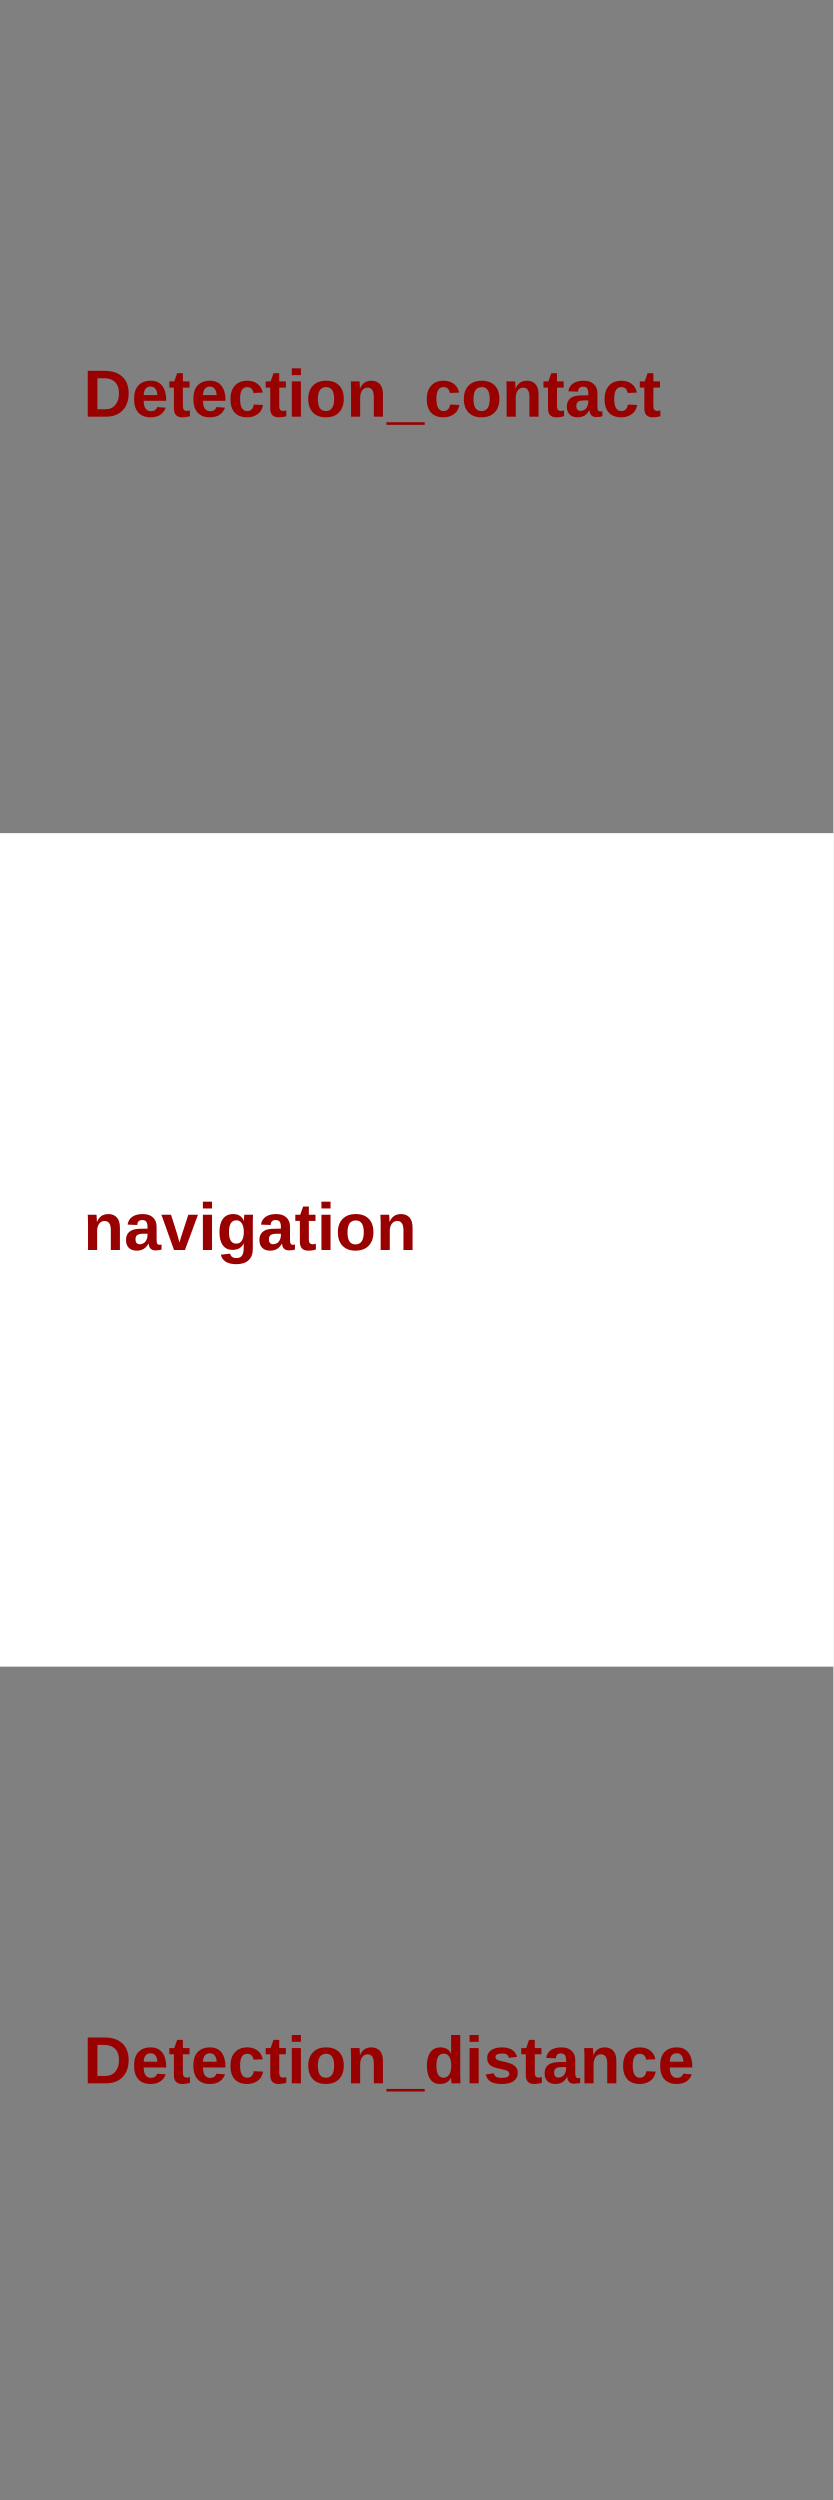
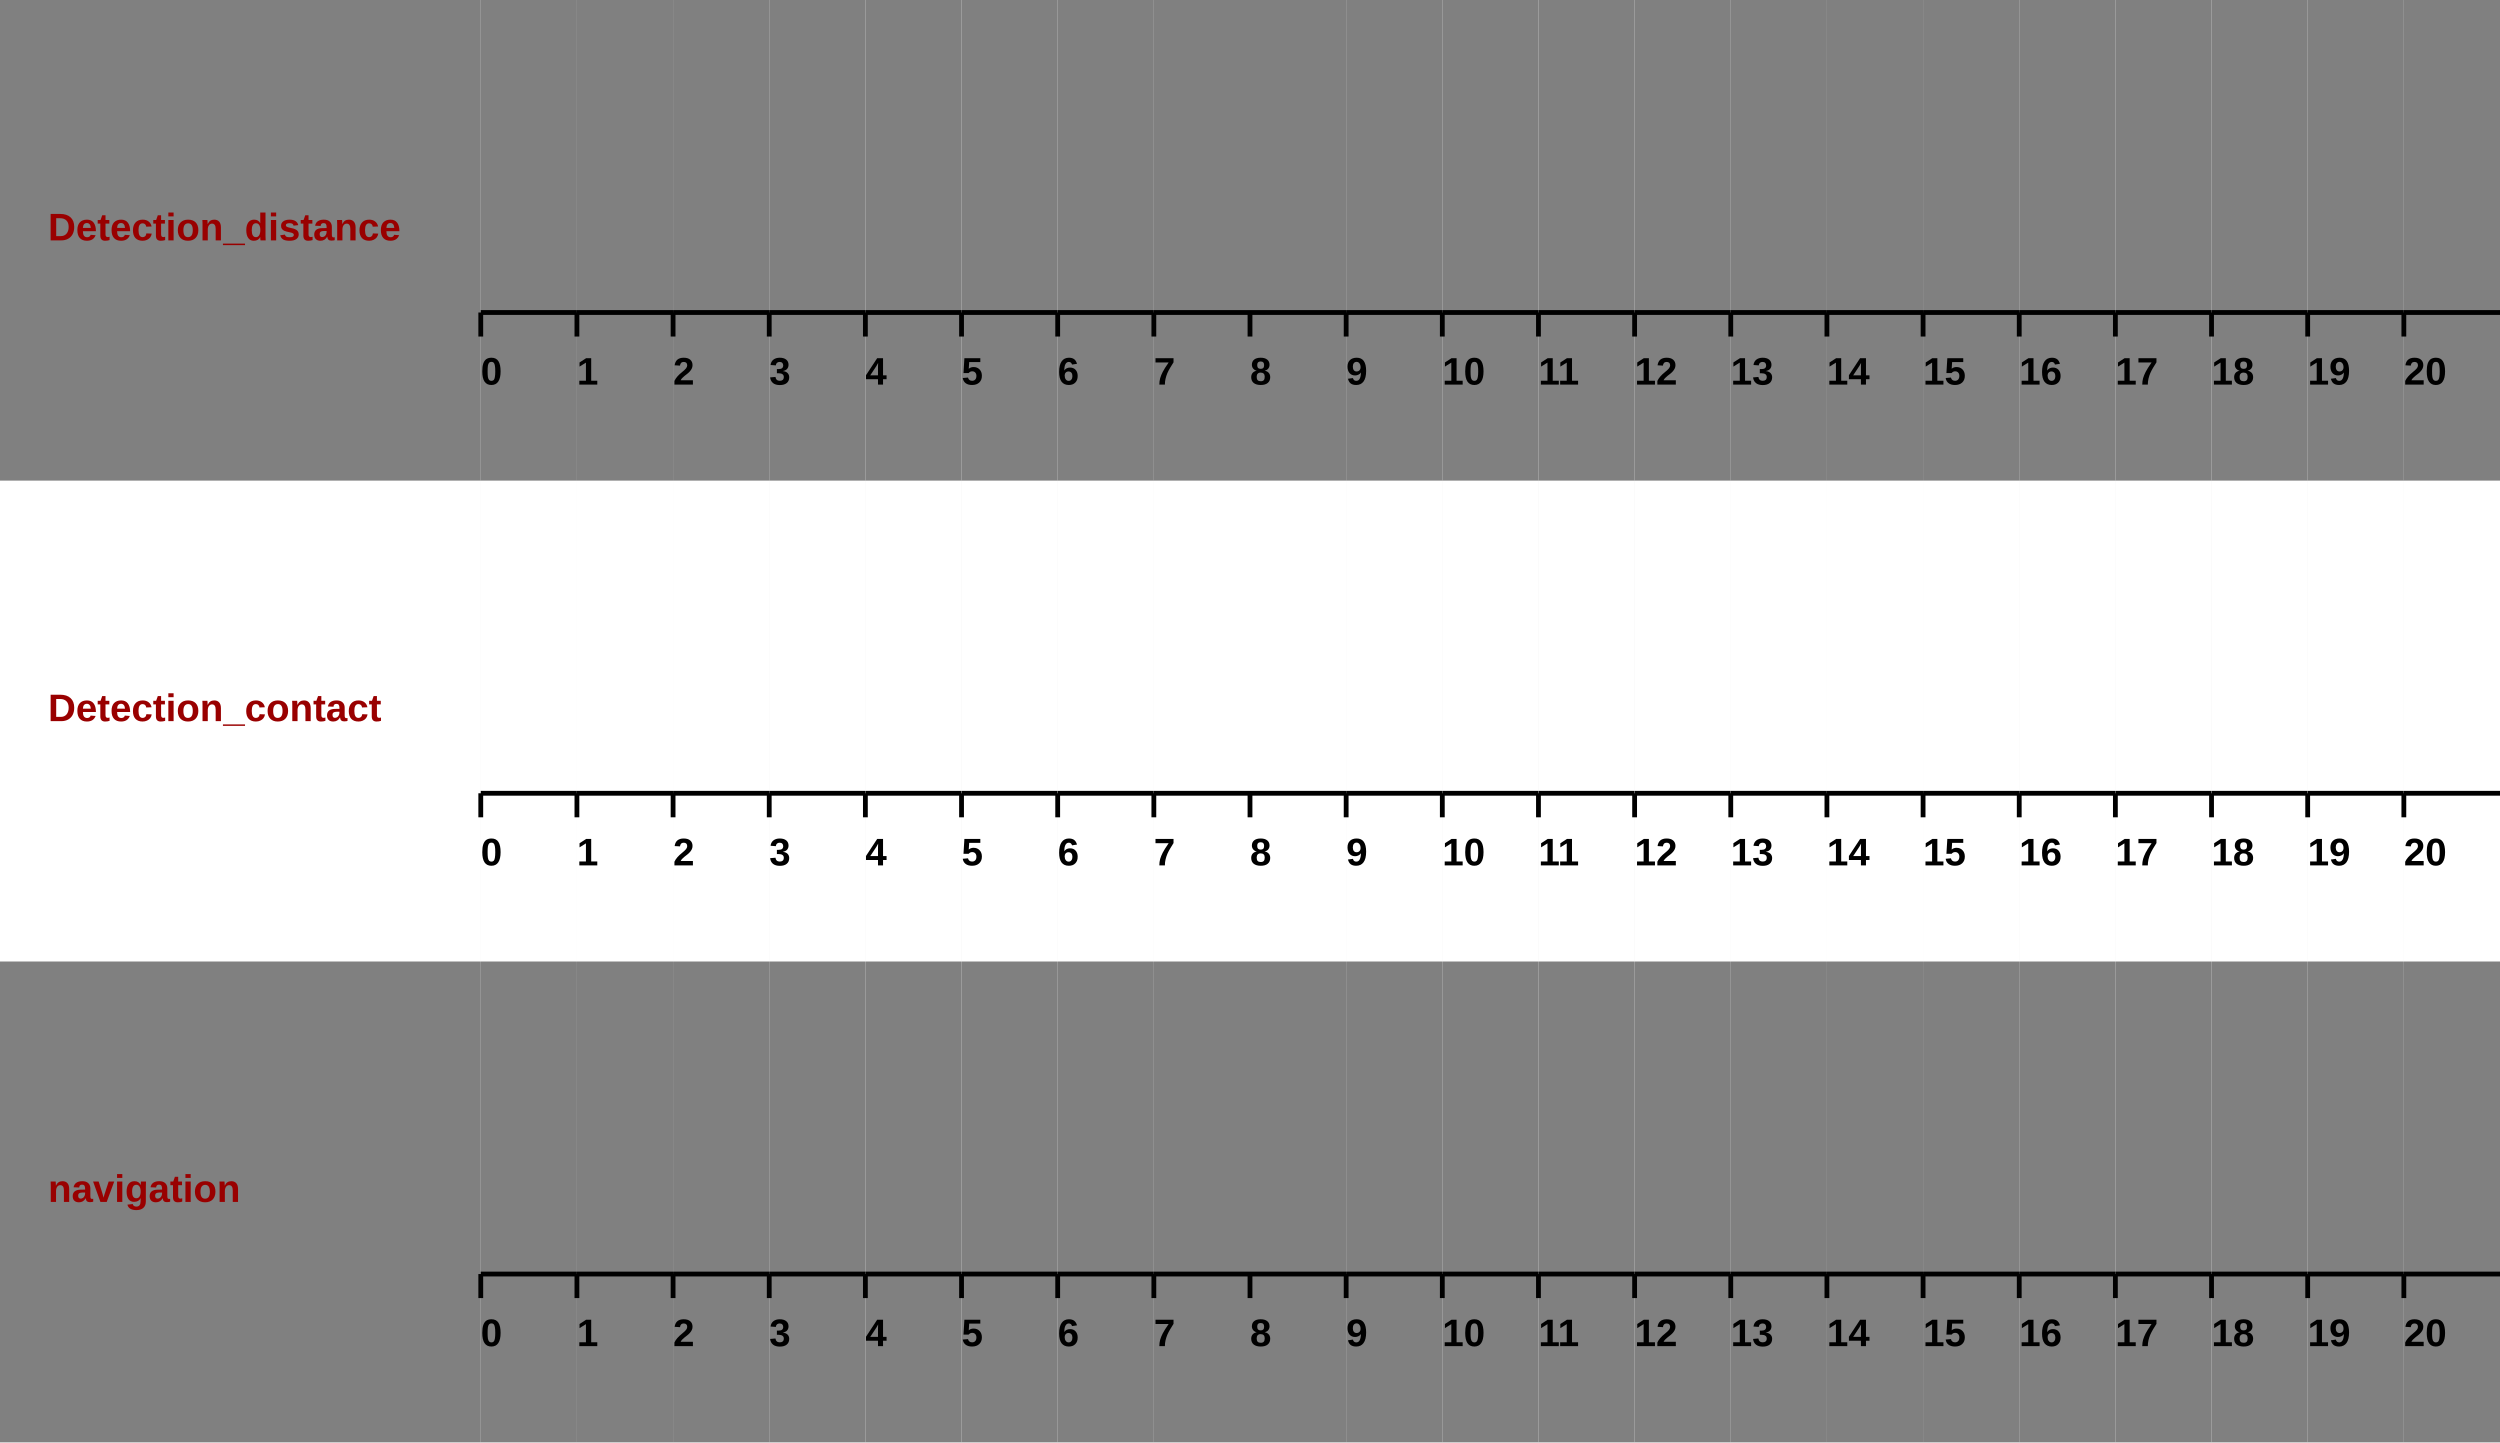
<svg xmlns="http://www.w3.org/2000/svg" baseProfile="tiny" height="100%" version="1.2" width="100%">
  <defs />
  <rect fill="grey" height="100" width="100" x="0" y="0" />
-   <text fill="#900" font-family="Arial" font-size="8px" font-weight="bold" stroke="none" x="10" y="50">Detection_contact</text>
+   <text fill="#900" font-family="Arial" font-size="8px" font-weight="bold" stroke="none" x="10" y="50">Detection_distance</text>
  <rect fill="white" height="100" width="100" x="0" y="100" />
-   <text fill="#900" font-family="Arial" font-size="8px" font-weight="bold" stroke="none" x="10" y="150">navigation</text>
+   <text fill="#900" font-family="Arial" font-size="8px" font-weight="bold" stroke="none" x="10" y="150">Detection_contact</text>
  <rect fill="grey" height="100" width="100" x="0" y="200" />
-   <text fill="#900" font-family="Arial" font-size="8px" font-weight="bold" stroke="none" x="10" y="250">Detection_distance</text>
+   <text fill="#900" font-family="Arial" font-size="8px" font-weight="bold" stroke="none" x="10" y="250">navigation</text>
+   <rect fill="grey" height="100" width="20" x="100" y="0" />
+   <line stroke="black" x1="100" x2="120" y1="65" y2="65" />
+   <line stroke="black" x1="100" x2="100" y1="65" y2="70" />
+   <text fill="black" font-family="Arial" font-size="8px" font-weight="bold" stroke="none" x="100" y="80">0</text>
+   <rect fill="white" height="100" width="20" x="100" y="100" />
+   <line stroke="black" x1="100" x2="120" y1="165" y2="165" />
+   <line stroke="black" x1="100" x2="100" y1="165" y2="170" />
+   <text fill="black" font-family="Arial" font-size="8px" font-weight="bold" stroke="none" x="100" y="180">0</text>
+   <rect fill="grey" height="100" width="20" x="100" y="200" />
+   <line stroke="black" x1="100" x2="120" y1="265" y2="265" />
+   <line stroke="black" x1="100" x2="100" y1="265" y2="270" />
+   <text fill="black" font-family="Arial" font-size="8px" font-weight="bold" stroke="none" x="100" y="280">0</text>
+   <rect fill="grey" height="100" width="20" x="120" y="0" />
+   <line stroke="black" x1="120" x2="140" y1="65" y2="65" />
+   <line stroke="black" x1="120" x2="120" y1="65" y2="70" />
+   <text fill="black" font-family="Arial" font-size="8px" font-weight="bold" stroke="none" x="120" y="80">1</text>
+   <rect fill="white" height="100" width="20" x="120" y="100" />
+   <line stroke="black" x1="120" x2="140" y1="165" y2="165" />
+   <line stroke="black" x1="120" x2="120" y1="165" y2="170" />
+   <text fill="black" font-family="Arial" font-size="8px" font-weight="bold" stroke="none" x="120" y="180">1</text>
+   <rect fill="grey" height="100" width="20" x="120" y="200" />
+   <line stroke="black" x1="120" x2="140" y1="265" y2="265" />
+   <line stroke="black" x1="120" x2="120" y1="265" y2="270" />
+   <text fill="black" font-family="Arial" font-size="8px" font-weight="bold" stroke="none" x="120" y="280">1</text>
+   <rect fill="grey" height="100" width="20" x="140" y="0" />
+   <line stroke="black" x1="140" x2="160" y1="65" y2="65" />
+   <line stroke="black" x1="140" x2="140" y1="65" y2="70" />
+   <text fill="black" font-family="Arial" font-size="8px" font-weight="bold" stroke="none" x="140" y="80">2</text>
+   <rect fill="white" height="100" width="20" x="140" y="100" />
+   <line stroke="black" x1="140" x2="160" y1="165" y2="165" />
+   <line stroke="black" x1="140" x2="140" y1="165" y2="170" />
+   <text fill="black" font-family="Arial" font-size="8px" font-weight="bold" stroke="none" x="140" y="180">2</text>
+   <rect fill="grey" height="100" width="20" x="140" y="200" />
+   <line stroke="black" x1="140" x2="160" y1="265" y2="265" />
+   <line stroke="black" x1="140" x2="140" y1="265" y2="270" />
+   <text fill="black" font-family="Arial" font-size="8px" font-weight="bold" stroke="none" x="140" y="280">2</text>
+   <rect fill="grey" height="100" width="20" x="160" y="0" />
+   <line stroke="black" x1="160" x2="180" y1="65" y2="65" />
+   <line stroke="black" x1="160" x2="160" y1="65" y2="70" />
+   <text fill="black" font-family="Arial" font-size="8px" font-weight="bold" stroke="none" x="160" y="80">3</text>
+   <rect fill="white" height="100" width="20" x="160" y="100" />
+   <line stroke="black" x1="160" x2="180" y1="165" y2="165" />
+   <line stroke="black" x1="160" x2="160" y1="165" y2="170" />
+   <text fill="black" font-family="Arial" font-size="8px" font-weight="bold" stroke="none" x="160" y="180">3</text>
+   <rect fill="grey" height="100" width="20" x="160" y="200" />
+   <line stroke="black" x1="160" x2="180" y1="265" y2="265" />
+   <line stroke="black" x1="160" x2="160" y1="265" y2="270" />
+   <text fill="black" font-family="Arial" font-size="8px" font-weight="bold" stroke="none" x="160" y="280">3</text>
+   <rect fill="grey" height="100" width="20" x="180" y="0" />
+   <line stroke="black" x1="180" x2="200" y1="65" y2="65" />
+   <line stroke="black" x1="180" x2="180" y1="65" y2="70" />
+   <text fill="black" font-family="Arial" font-size="8px" font-weight="bold" stroke="none" x="180" y="80">4</text>
+   <rect fill="white" height="100" width="20" x="180" y="100" />
+   <line stroke="black" x1="180" x2="200" y1="165" y2="165" />
+   <line stroke="black" x1="180" x2="180" y1="165" y2="170" />
+   <text fill="black" font-family="Arial" font-size="8px" font-weight="bold" stroke="none" x="180" y="180">4</text>
+   <rect fill="grey" height="100" width="20" x="180" y="200" />
+   <line stroke="black" x1="180" x2="200" y1="265" y2="265" />
+   <line stroke="black" x1="180" x2="180" y1="265" y2="270" />
+   <text fill="black" font-family="Arial" font-size="8px" font-weight="bold" stroke="none" x="180" y="280">4</text>
+   <rect fill="grey" height="100" width="20" x="200" y="0" />
+   <line stroke="black" x1="200" x2="220" y1="65" y2="65" />
+   <line stroke="black" x1="200" x2="200" y1="65" y2="70" />
+   <text fill="black" font-family="Arial" font-size="8px" font-weight="bold" stroke="none" x="200" y="80">5</text>
+   <rect fill="white" height="100" width="20" x="200" y="100" />
+   <line stroke="black" x1="200" x2="220" y1="165" y2="165" />
+   <line stroke="black" x1="200" x2="200" y1="165" y2="170" />
+   <text fill="black" font-family="Arial" font-size="8px" font-weight="bold" stroke="none" x="200" y="180">5</text>
+   <rect fill="grey" height="100" width="20" x="200" y="200" />
+   <line stroke="black" x1="200" x2="220" y1="265" y2="265" />
+   <line stroke="black" x1="200" x2="200" y1="265" y2="270" />
+   <text fill="black" font-family="Arial" font-size="8px" font-weight="bold" stroke="none" x="200" y="280">5</text>
+   <rect fill="grey" height="100" width="20" x="220" y="0" />
+   <line stroke="black" x1="220" x2="240" y1="65" y2="65" />
+   <line stroke="black" x1="220" x2="220" y1="65" y2="70" />
+   <text fill="black" font-family="Arial" font-size="8px" font-weight="bold" stroke="none" x="220" y="80">6</text>
+   <rect fill="white" height="100" width="20" x="220" y="100" />
+   <line stroke="black" x1="220" x2="240" y1="165" y2="165" />
+   <line stroke="black" x1="220" x2="220" y1="165" y2="170" />
+   <text fill="black" font-family="Arial" font-size="8px" font-weight="bold" stroke="none" x="220" y="180">6</text>
+   <rect fill="grey" height="100" width="20" x="220" y="200" />
+   <line stroke="black" x1="220" x2="240" y1="265" y2="265" />
+   <line stroke="black" x1="220" x2="220" y1="265" y2="270" />
+   <text fill="black" font-family="Arial" font-size="8px" font-weight="bold" stroke="none" x="220" y="280">6</text>
+   <rect fill="grey" height="100" width="20" x="240" y="0" />
+   <line stroke="black" x1="240" x2="260" y1="65" y2="65" />
+   <line stroke="black" x1="240" x2="240" y1="65" y2="70" />
+   <text fill="black" font-family="Arial" font-size="8px" font-weight="bold" stroke="none" x="240" y="80">7</text>
+   <rect fill="white" height="100" width="20" x="240" y="100" />
+   <line stroke="black" x1="240" x2="260" y1="165" y2="165" />
+   <line stroke="black" x1="240" x2="240" y1="165" y2="170" />
+   <text fill="black" font-family="Arial" font-size="8px" font-weight="bold" stroke="none" x="240" y="180">7</text>
+   <rect fill="grey" height="100" width="20" x="240" y="200" />
+   <line stroke="black" x1="240" x2="260" y1="265" y2="265" />
+   <line stroke="black" x1="240" x2="240" y1="265" y2="270" />
+   <text fill="black" font-family="Arial" font-size="8px" font-weight="bold" stroke="none" x="240" y="280">7</text>
+   <rect fill="grey" height="100" width="20" x="260" y="0" />
+   <line stroke="black" x1="260" x2="280" y1="65" y2="65" />
+   <line stroke="black" x1="260" x2="260" y1="65" y2="70" />
+   <text fill="black" font-family="Arial" font-size="8px" font-weight="bold" stroke="none" x="260" y="80">8</text>
+   <rect fill="white" height="100" width="20" x="260" y="100" />
+   <line stroke="black" x1="260" x2="280" y1="165" y2="165" />
+   <line stroke="black" x1="260" x2="260" y1="165" y2="170" />
+   <text fill="black" font-family="Arial" font-size="8px" font-weight="bold" stroke="none" x="260" y="180">8</text>
+   <rect fill="grey" height="100" width="20" x="260" y="200" />
+   <line stroke="black" x1="260" x2="280" y1="265" y2="265" />
+   <line stroke="black" x1="260" x2="260" y1="265" y2="270" />
+   <text fill="black" font-family="Arial" font-size="8px" font-weight="bold" stroke="none" x="260" y="280">8</text>
+   <rect fill="grey" height="100" width="20" x="280" y="0" />
+   <line stroke="black" x1="280" x2="300" y1="65" y2="65" />
+   <line stroke="black" x1="280" x2="280" y1="65" y2="70" />
+   <text fill="black" font-family="Arial" font-size="8px" font-weight="bold" stroke="none" x="280" y="80">9</text>
+   <rect fill="white" height="100" width="20" x="280" y="100" />
+   <line stroke="black" x1="280" x2="300" y1="165" y2="165" />
+   <line stroke="black" x1="280" x2="280" y1="165" y2="170" />
+   <text fill="black" font-family="Arial" font-size="8px" font-weight="bold" stroke="none" x="280" y="180">9</text>
+   <rect fill="grey" height="100" width="20" x="280" y="200" />
+   <line stroke="black" x1="280" x2="300" y1="265" y2="265" />
+   <line stroke="black" x1="280" x2="280" y1="265" y2="270" />
+   <text fill="black" font-family="Arial" font-size="8px" font-weight="bold" stroke="none" x="280" y="280">9</text>
+   <rect fill="grey" height="100" width="20" x="300" y="0" />
+   <line stroke="black" x1="300" x2="320" y1="65" y2="65" />
+   <line stroke="black" x1="300" x2="300" y1="65" y2="70" />
+   <text fill="black" font-family="Arial" font-size="8px" font-weight="bold" stroke="none" x="300" y="80">10</text>
+   <rect fill="white" height="100" width="20" x="300" y="100" />
+   <line stroke="black" x1="300" x2="320" y1="165" y2="165" />
+   <line stroke="black" x1="300" x2="300" y1="165" y2="170" />
+   <text fill="black" font-family="Arial" font-size="8px" font-weight="bold" stroke="none" x="300" y="180">10</text>
+   <rect fill="grey" height="100" width="20" x="300" y="200" />
+   <line stroke="black" x1="300" x2="320" y1="265" y2="265" />
+   <line stroke="black" x1="300" x2="300" y1="265" y2="270" />
+   <text fill="black" font-family="Arial" font-size="8px" font-weight="bold" stroke="none" x="300" y="280">10</text>
+   <rect fill="grey" height="100" width="20" x="320" y="0" />
+   <line stroke="black" x1="320" x2="340" y1="65" y2="65" />
+   <line stroke="black" x1="320" x2="320" y1="65" y2="70" />
+   <text fill="black" font-family="Arial" font-size="8px" font-weight="bold" stroke="none" x="320" y="80">11</text>
+   <rect fill="white" height="100" width="20" x="320" y="100" />
+   <line stroke="black" x1="320" x2="340" y1="165" y2="165" />
+   <line stroke="black" x1="320" x2="320" y1="165" y2="170" />
+   <text fill="black" font-family="Arial" font-size="8px" font-weight="bold" stroke="none" x="320" y="180">11</text>
+   <rect fill="grey" height="100" width="20" x="320" y="200" />
+   <line stroke="black" x1="320" x2="340" y1="265" y2="265" />
+   <line stroke="black" x1="320" x2="320" y1="265" y2="270" />
+   <text fill="black" font-family="Arial" font-size="8px" font-weight="bold" stroke="none" x="320" y="280">11</text>
+   <rect fill="grey" height="100" width="20" x="340" y="0" />
+   <line stroke="black" x1="340" x2="360" y1="65" y2="65" />
+   <line stroke="black" x1="340" x2="340" y1="65" y2="70" />
+   <text fill="black" font-family="Arial" font-size="8px" font-weight="bold" stroke="none" x="340" y="80">12</text>
+   <rect fill="white" height="100" width="20" x="340" y="100" />
+   <line stroke="black" x1="340" x2="360" y1="165" y2="165" />
+   <line stroke="black" x1="340" x2="340" y1="165" y2="170" />
+   <text fill="black" font-family="Arial" font-size="8px" font-weight="bold" stroke="none" x="340" y="180">12</text>
+   <rect fill="grey" height="100" width="20" x="340" y="200" />
+   <line stroke="black" x1="340" x2="360" y1="265" y2="265" />
+   <line stroke="black" x1="340" x2="340" y1="265" y2="270" />
+   <text fill="black" font-family="Arial" font-size="8px" font-weight="bold" stroke="none" x="340" y="280">12</text>
+   <rect fill="grey" height="100" width="20" x="360" y="0" />
+   <line stroke="black" x1="360" x2="380" y1="65" y2="65" />
+   <line stroke="black" x1="360" x2="360" y1="65" y2="70" />
+   <text fill="black" font-family="Arial" font-size="8px" font-weight="bold" stroke="none" x="360" y="80">13</text>
+   <rect fill="white" height="100" width="20" x="360" y="100" />
+   <line stroke="black" x1="360" x2="380" y1="165" y2="165" />
+   <line stroke="black" x1="360" x2="360" y1="165" y2="170" />
+   <text fill="black" font-family="Arial" font-size="8px" font-weight="bold" stroke="none" x="360" y="180">13</text>
+   <rect fill="grey" height="100" width="20" x="360" y="200" />
+   <line stroke="black" x1="360" x2="380" y1="265" y2="265" />
+   <line stroke="black" x1="360" x2="360" y1="265" y2="270" />
+   <text fill="black" font-family="Arial" font-size="8px" font-weight="bold" stroke="none" x="360" y="280">13</text>
+   <rect fill="grey" height="100" width="20" x="380" y="0" />
+   <line stroke="black" x1="380" x2="400" y1="65" y2="65" />
+   <line stroke="black" x1="380" x2="380" y1="65" y2="70" />
+   <text fill="black" font-family="Arial" font-size="8px" font-weight="bold" stroke="none" x="380" y="80">14</text>
+   <rect fill="white" height="100" width="20" x="380" y="100" />
+   <line stroke="black" x1="380" x2="400" y1="165" y2="165" />
+   <line stroke="black" x1="380" x2="380" y1="165" y2="170" />
+   <text fill="black" font-family="Arial" font-size="8px" font-weight="bold" stroke="none" x="380" y="180">14</text>
+   <rect fill="grey" height="100" width="20" x="380" y="200" />
+   <line stroke="black" x1="380" x2="400" y1="265" y2="265" />
+   <line stroke="black" x1="380" x2="380" y1="265" y2="270" />
+   <text fill="black" font-family="Arial" font-size="8px" font-weight="bold" stroke="none" x="380" y="280">14</text>
+   <rect fill="grey" height="100" width="20" x="400" y="0" />
+   <line stroke="black" x1="400" x2="420" y1="65" y2="65" />
+   <line stroke="black" x1="400" x2="400" y1="65" y2="70" />
+   <text fill="black" font-family="Arial" font-size="8px" font-weight="bold" stroke="none" x="400" y="80">15</text>
+   <rect fill="white" height="100" width="20" x="400" y="100" />
+   <line stroke="black" x1="400" x2="420" y1="165" y2="165" />
+   <line stroke="black" x1="400" x2="400" y1="165" y2="170" />
+   <text fill="black" font-family="Arial" font-size="8px" font-weight="bold" stroke="none" x="400" y="180">15</text>
+   <rect fill="grey" height="100" width="20" x="400" y="200" />
+   <line stroke="black" x1="400" x2="420" y1="265" y2="265" />
+   <line stroke="black" x1="400" x2="400" y1="265" y2="270" />
+   <text fill="black" font-family="Arial" font-size="8px" font-weight="bold" stroke="none" x="400" y="280">15</text>
+   <rect fill="grey" height="100" width="20" x="420" y="0" />
+   <line stroke="black" x1="420" x2="440" y1="65" y2="65" />
+   <line stroke="black" x1="420" x2="420" y1="65" y2="70" />
+   <text fill="black" font-family="Arial" font-size="8px" font-weight="bold" stroke="none" x="420" y="80">16</text>
+   <rect fill="white" height="100" width="20" x="420" y="100" />
+   <line stroke="black" x1="420" x2="440" y1="165" y2="165" />
+   <line stroke="black" x1="420" x2="420" y1="165" y2="170" />
+   <text fill="black" font-family="Arial" font-size="8px" font-weight="bold" stroke="none" x="420" y="180">16</text>
+   <rect fill="grey" height="100" width="20" x="420" y="200" />
+   <line stroke="black" x1="420" x2="440" y1="265" y2="265" />
+   <line stroke="black" x1="420" x2="420" y1="265" y2="270" />
+   <text fill="black" font-family="Arial" font-size="8px" font-weight="bold" stroke="none" x="420" y="280">16</text>
+   <rect fill="grey" height="100" width="20" x="440" y="0" />
+   <line stroke="black" x1="440" x2="460" y1="65" y2="65" />
+   <line stroke="black" x1="440" x2="440" y1="65" y2="70" />
+   <text fill="black" font-family="Arial" font-size="8px" font-weight="bold" stroke="none" x="440" y="80">17</text>
+   <rect fill="white" height="100" width="20" x="440" y="100" />
+   <line stroke="black" x1="440" x2="460" y1="165" y2="165" />
+   <line stroke="black" x1="440" x2="440" y1="165" y2="170" />
+   <text fill="black" font-family="Arial" font-size="8px" font-weight="bold" stroke="none" x="440" y="180">17</text>
+   <rect fill="grey" height="100" width="20" x="440" y="200" />
+   <line stroke="black" x1="440" x2="460" y1="265" y2="265" />
+   <line stroke="black" x1="440" x2="440" y1="265" y2="270" />
+   <text fill="black" font-family="Arial" font-size="8px" font-weight="bold" stroke="none" x="440" y="280">17</text>
+   <rect fill="grey" height="100" width="20" x="460" y="0" />
+   <line stroke="black" x1="460" x2="480" y1="65" y2="65" />
+   <line stroke="black" x1="460" x2="460" y1="65" y2="70" />
+   <text fill="black" font-family="Arial" font-size="8px" font-weight="bold" stroke="none" x="460" y="80">18</text>
+   <rect fill="white" height="100" width="20" x="460" y="100" />
+   <line stroke="black" x1="460" x2="480" y1="165" y2="165" />
+   <line stroke="black" x1="460" x2="460" y1="165" y2="170" />
+   <text fill="black" font-family="Arial" font-size="8px" font-weight="bold" stroke="none" x="460" y="180">18</text>
+   <rect fill="grey" height="100" width="20" x="460" y="200" />
+   <line stroke="black" x1="460" x2="480" y1="265" y2="265" />
+   <line stroke="black" x1="460" x2="460" y1="265" y2="270" />
+   <text fill="black" font-family="Arial" font-size="8px" font-weight="bold" stroke="none" x="460" y="280">18</text>
+   <rect fill="grey" height="100" width="20" x="480" y="0" />
+   <line stroke="black" x1="480" x2="500" y1="65" y2="65" />
+   <line stroke="black" x1="480" x2="480" y1="65" y2="70" />
+   <text fill="black" font-family="Arial" font-size="8px" font-weight="bold" stroke="none" x="480" y="80">19</text>
+   <rect fill="white" height="100" width="20" x="480" y="100" />
+   <line stroke="black" x1="480" x2="500" y1="165" y2="165" />
+   <line stroke="black" x1="480" x2="480" y1="165" y2="170" />
+   <text fill="black" font-family="Arial" font-size="8px" font-weight="bold" stroke="none" x="480" y="180">19</text>
+   <rect fill="grey" height="100" width="20" x="480" y="200" />
+   <line stroke="black" x1="480" x2="500" y1="265" y2="265" />
+   <line stroke="black" x1="480" x2="480" y1="265" y2="270" />
+   <text fill="black" font-family="Arial" font-size="8px" font-weight="bold" stroke="none" x="480" y="280">19</text>
+   <rect fill="grey" height="100" width="20" x="500" y="0" />
+   <line stroke="black" x1="500" x2="520" y1="65" y2="65" />
+   <line stroke="black" x1="500" x2="500" y1="65" y2="70" />
+   <text fill="black" font-family="Arial" font-size="8px" font-weight="bold" stroke="none" x="500" y="80">20</text>
+   <rect fill="white" height="100" width="20" x="500" y="100" />
+   <line stroke="black" x1="500" x2="520" y1="165" y2="165" />
+   <line stroke="black" x1="500" x2="500" y1="165" y2="170" />
+   <text fill="black" font-family="Arial" font-size="8px" font-weight="bold" stroke="none" x="500" y="180">20</text>
+   <rect fill="grey" height="100" width="20" x="500" y="200" />
+   <line stroke="black" x1="500" x2="520" y1="265" y2="265" />
+   <line stroke="black" x1="500" x2="500" y1="265" y2="270" />
+   <text fill="black" font-family="Arial" font-size="8px" font-weight="bold" stroke="none" x="500" y="280">20</text>
</svg>
